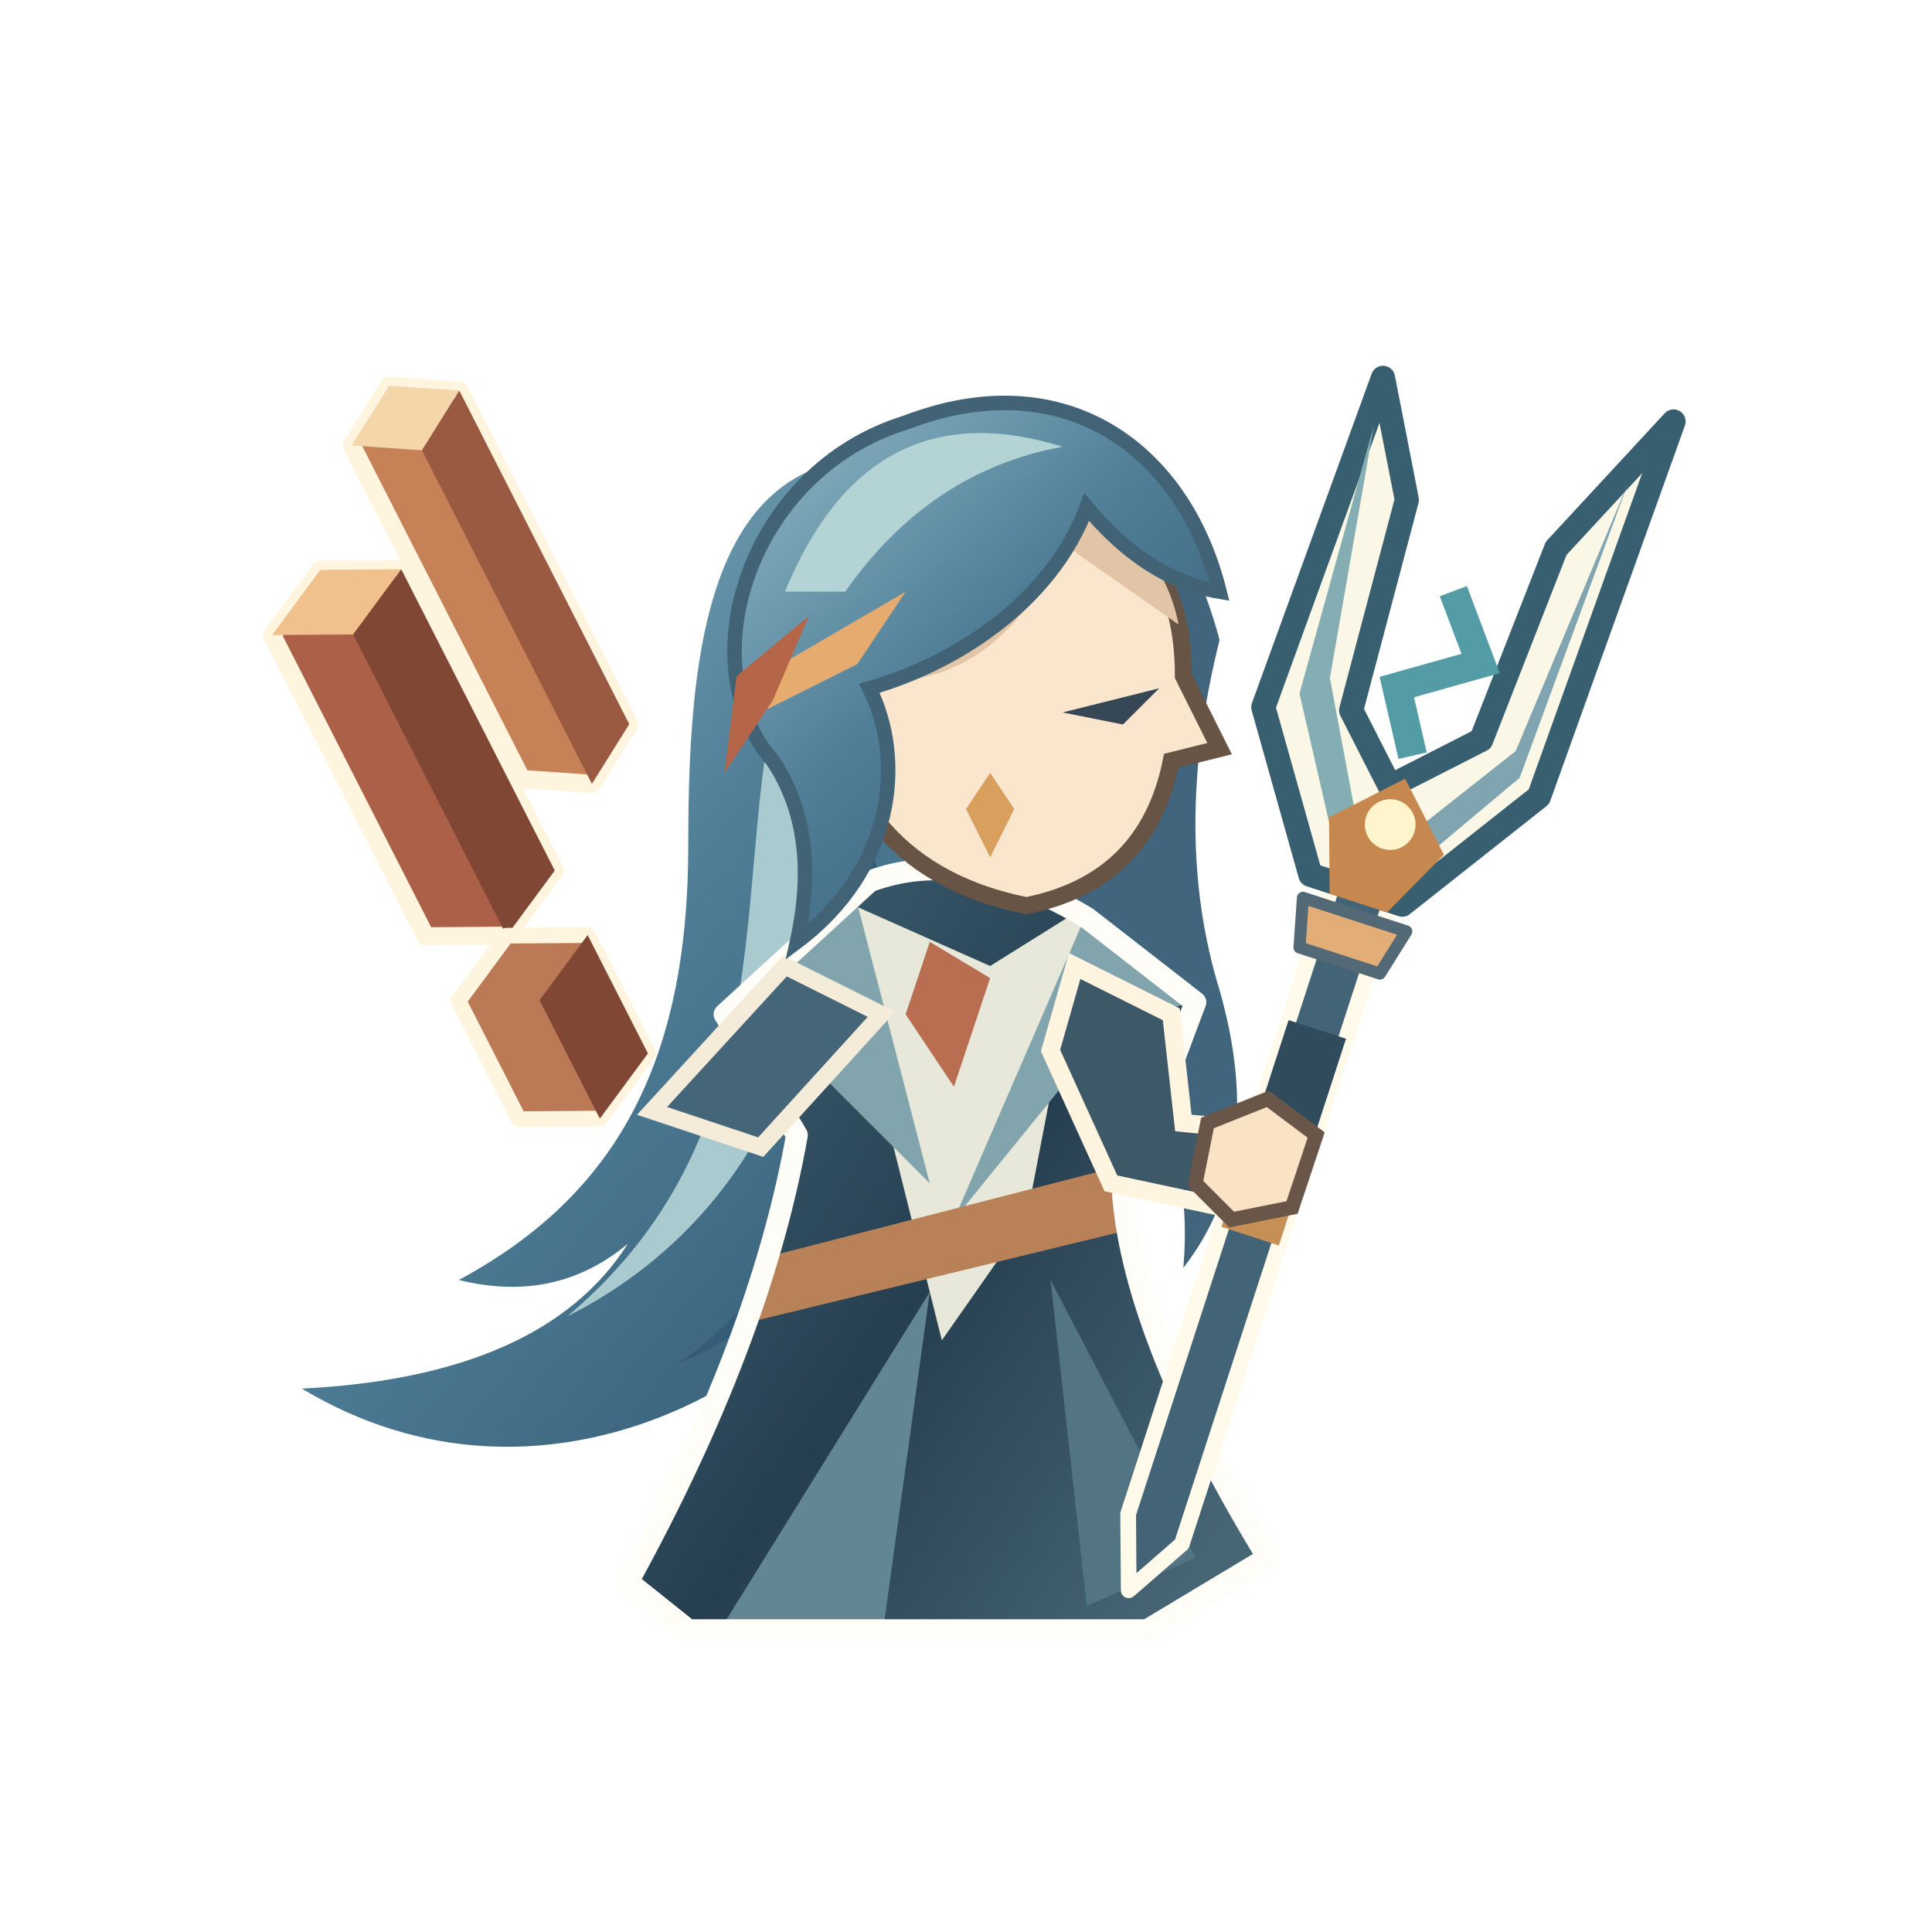
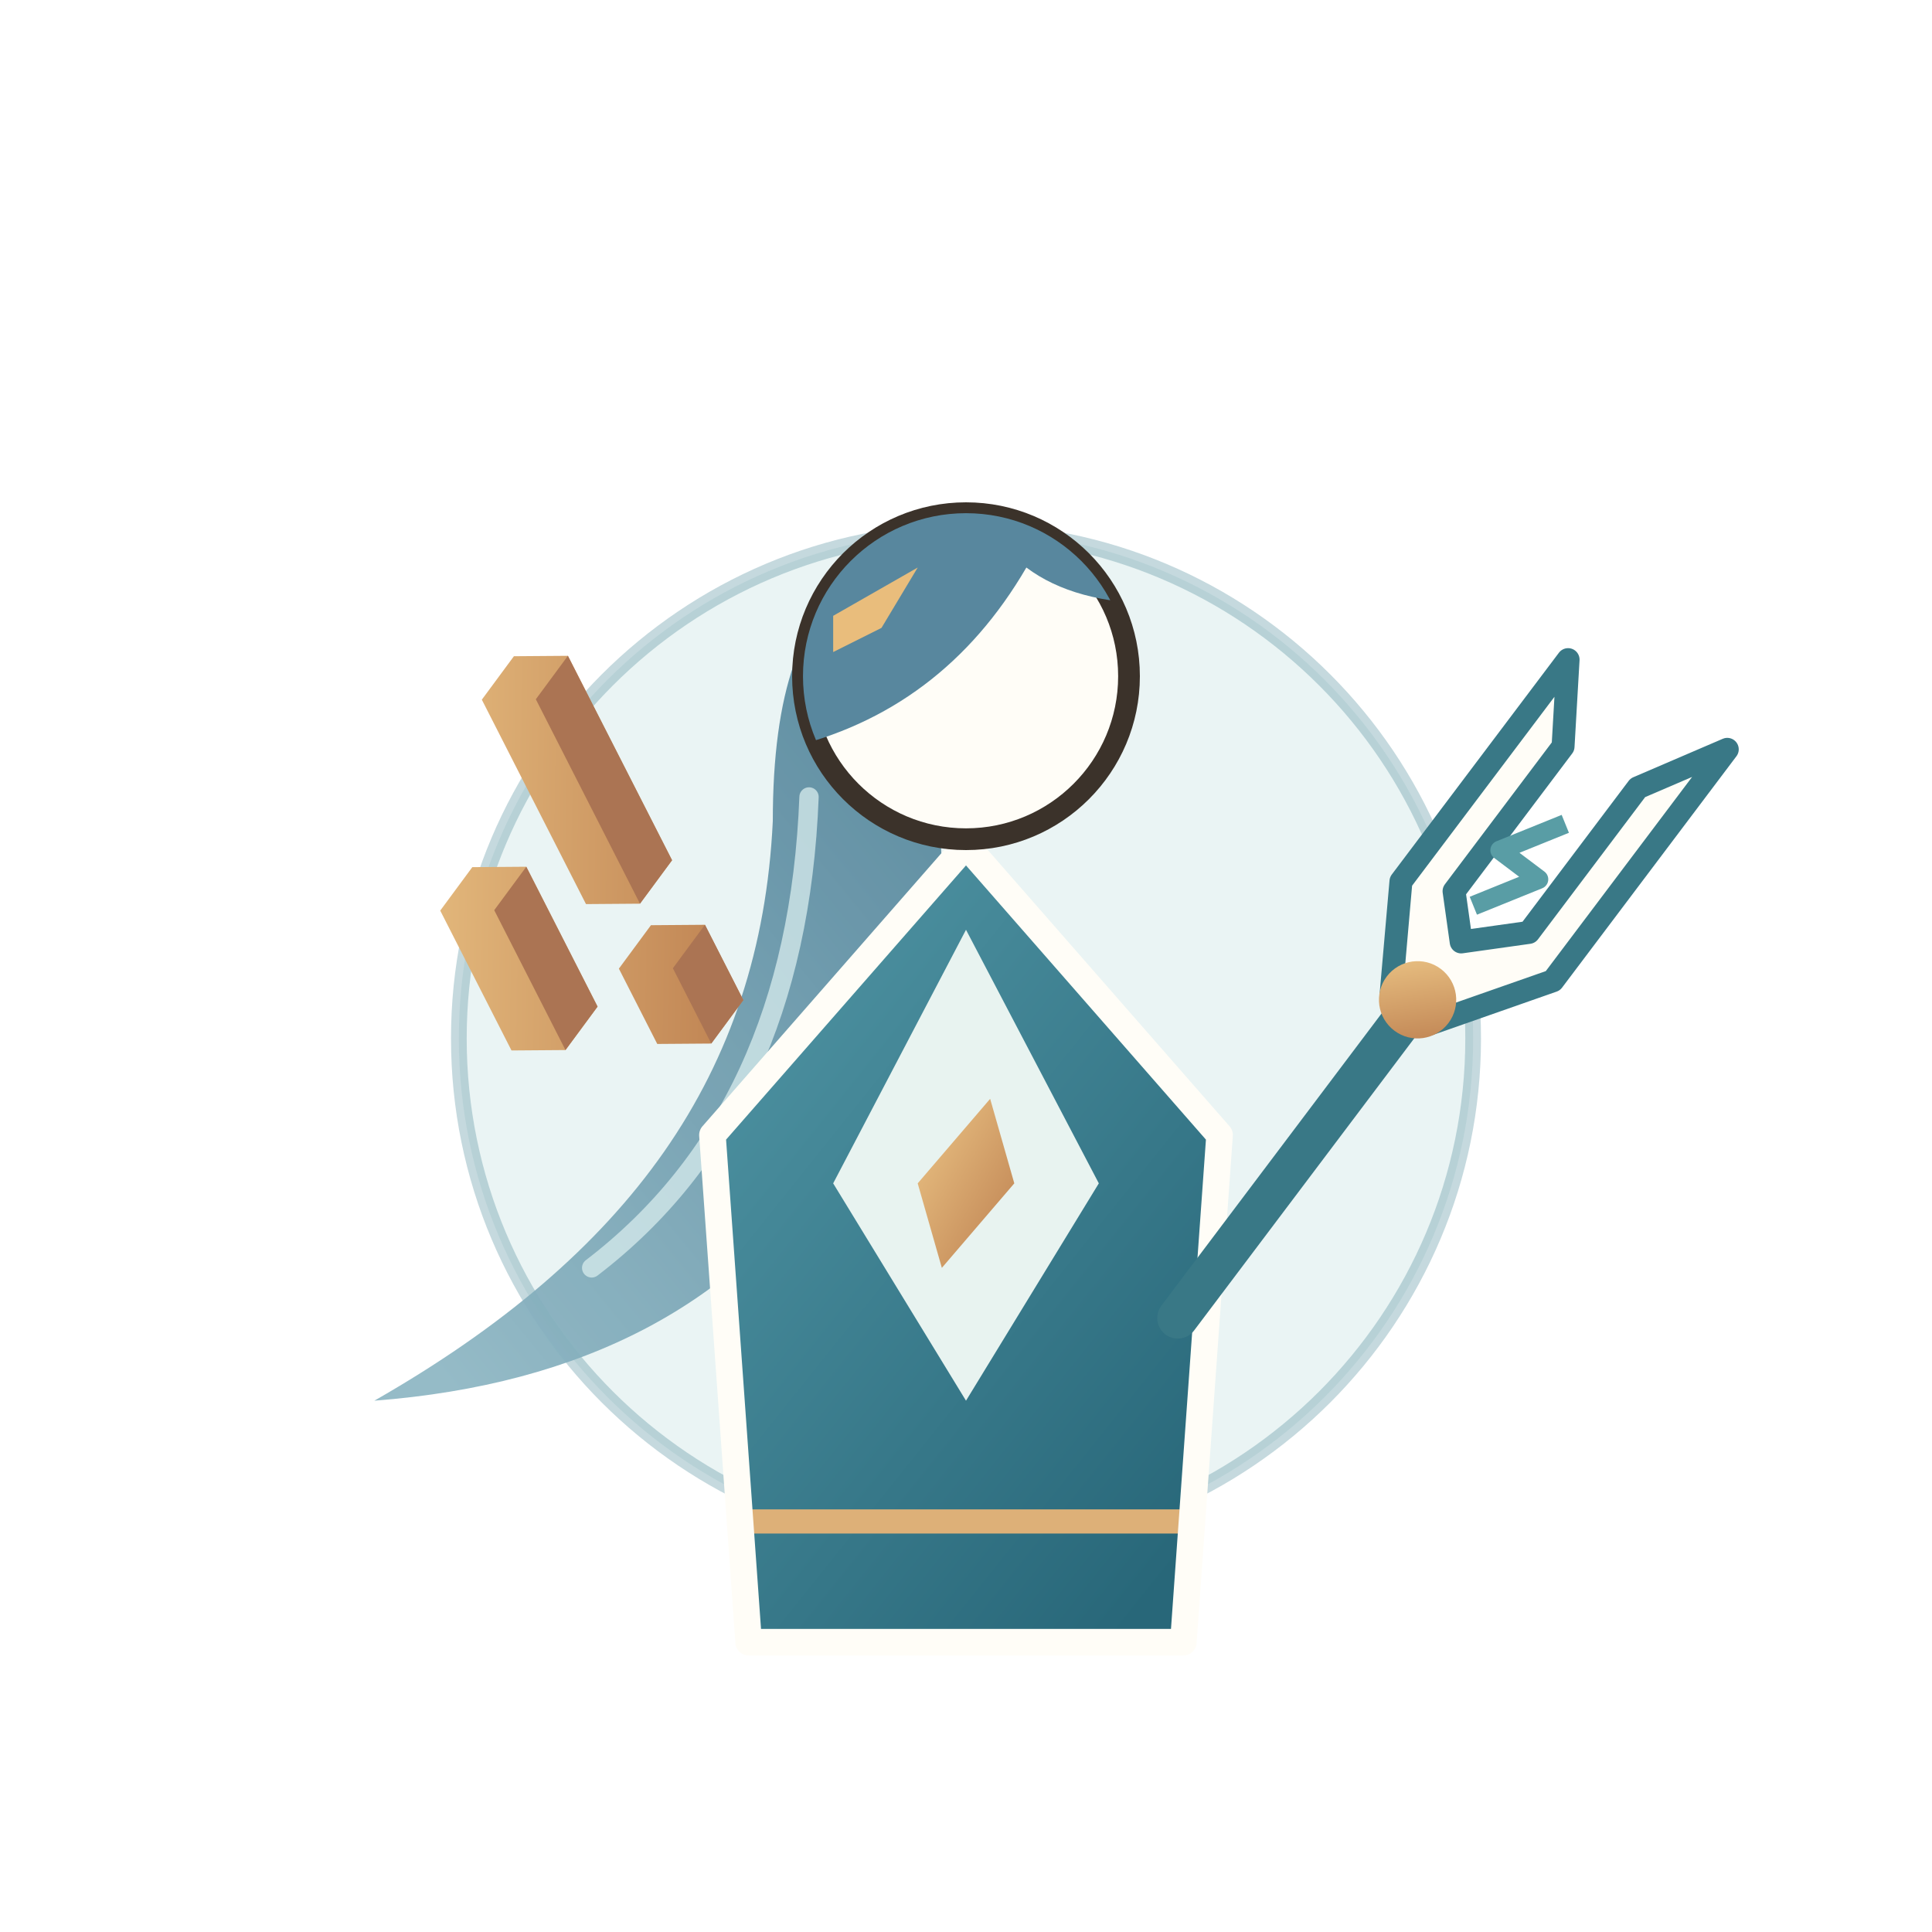
<svg xmlns="http://www.w3.org/2000/svg" viewBox="0 0 160 160" data-foot="80,136">
  <defs>
-     <linearGradient id="lan_hair" x2=".85" y2="1">
-       <stop stop-color="#91BBC7" />
-       <stop offset=".48" stop-color="#507F98" />
-       <stop offset="1" stop-color="#31576F" />
+     <linearGradient id="lan_body" x1="0" y1="0" x2=".8" y2="1">
+       <stop stop-color="#5398A7" />
+       <stop offset="1" stop-color="#286779" />
    </linearGradient>
-     <linearGradient id="lan_coat" x2="1" y2=".8">
-       <stop stop-color="#42687A" />
-       <stop offset=".55" stop-color="#263F50" />
-       <stop offset="1" stop-color="#476675" />
+     <linearGradient id="lan_hair" x1="1" y1="0" x2=".15" y2="1">
+       <stop stop-color="#4D8097" />
+       <stop offset="1" stop-color="#8DB6C3" />
    </linearGradient>
-     <clipPath id="lan_body_clip">
-       <path d="M72 73 Q80 70 90 76 L99 83 93 99 Q94 111 105 129 L95 135 57 135 52 131 Q63 111 66 94 L60 84Z" />
+     <linearGradient id="lan_copper" x1="0" y1="0" x2="1" y2="1">
+       <stop stop-color="#ECC586" />
+       <stop offset="1" stop-color="#BD8050" />
+     </linearGradient>
+     <clipPath id="lan_tc">
+       <path d="M80 70 101 94 98 136H62l-3-42Z" />
    </clipPath>
-     <clipPath id="lan_face_clip">
-       <path d="M68 56 Q68 42 84 42 Q98 42 98 56 L101 62 97 63 Q95 73 85 75 Q70 72 68 56Z" />
+     <clipPath id="lan_hc">
+       <circle cx="80" cy="56" r="13.5" />
    </clipPath>
  </defs>
  <g id="bone_back_hair" data-pivot="80,86">
-     <path d="M68 49 Q72 37 86 38 Q97 38 101 53 Q97 69 101 82 Q105 96 98 105 Q99 93 92 89 L83 80Z" fill="#40657C" />
+     <circle cx="80" cy="86" r="42" fill="#E4F1F1" fill-opacity=".76" stroke="#488897" stroke-width="1.3" stroke-opacity=".32" />
  </g>
  <g id="bone_cape_back" data-pivot="70,82">
-     <path d="M80 39 C59 33 57 52 57 70 C57 88 51 99 38 106 Q46 108 52 103 Q45 114 25 115 C45 127 66 114 71 104 Q70 115 60 122 Q82 119 83 91 L87 56Z" fill="url(#lan_hair)" />
-     <path d="M65 55 C60 71 66 93 47 109 C59 103 67 91 67 78 Q69 64 73 55Z" fill="#A9CBD0" />
-     <path d="M70 64 C70 84 71 103 56 113 Q73 106 76 82Z" fill="#345C77" />
+     <path d="M71 48Q64 52 64 68C63 89 52 104 31 116Q57 114 69 96Q68 104 62 110C80 99 79 77 77 59Z" fill="url(#lan_hair)" opacity=".93" />
+     <path d="M67 66Q66 92 49 105" fill="none" stroke="#D6EBEC" stroke-width="1.6" stroke-linecap="round" opacity=".76" />
  </g>
-   <g id="bone_arm_back" data-pivot="65,91">
-     <g transform="rotate(-27 41 69)" stroke-linejoin="round">
-       <path d="M32 74V46l6-3 6 3v28l-6 3Z" fill="#AB6047" stroke="#FFF4DD" stroke-width="1.5" />
-       <path d="m32 46 6-3 6 3-6 3Z" fill="#F0C18D" />
-       <path d="m38 49 6-3v28l-6 3Z" fill="#814735" />
-       <path d="M32 91V80l6-3 6 3v11l-6 3Z" fill="#BB7956" stroke="#FFF4DD" stroke-width="1.3" />
-       <path d="m38 83 6-3v11l-6 3Z" fill="#814735" />
-       <path d="M45 66V35l5-3 5 3v31l-5 3Z" fill="#C78157" stroke="#FFF4DD" stroke-width="1.5" />
-       <path d="m45 35 5-3 5 3-5 3Z" fill="#F5D5AA" />
-       <path d="m50 38 5-3v31l-5 3Z" fill="#9A5941" />
+   <g id="bone_arm_back" data-pivot="65,87">
+     <g transform="rotate(-27 49 78)">
+       <path d="m39 70 4-2 4 2v13l-4 2-4-2Z M50 56l4-2 4 2v19l-4 2-4-2Z M50 81l4-2 4 2v7l-4 2-4-2Z" fill="url(#lan_copper)" />
+       <path d="m43 72 4-2v13l-4 2Z M54 58l4-2v19l-4 2Z M54 83l4-2v7l-4 2Z" fill="#AB7453" />
    </g>
  </g>
  <g id="bone_torso" data-pivot="80,136">
-     <path d="M72 73 Q80 70 90 76 L99 83 93 99 Q94 111 105 129 L95 135 57 135 52 131 Q63 111 66 94 L60 84Z" fill="url(#lan_coat)" />
-     <g clip-path="url(#lan_body_clip)">
-       <path d="m64 72 18 8 8-5-5 26-7 10-6-24Z" fill="#E7E8DA" />
-       <path d="m77 78 5 3-3 9-4-6Z" fill="#B96E51" />
-       <path d="m57 80 13-9 7 27-13-13-6 3Zm35-9 10 11-10 3-13 16Z" fill="#82A4AD" />
-       <path d="m60 105 35-9 2 5-37 9Z" fill="#B98158" />
-       <path d="m77 107-4 29H59Z" fill="#638792" />
-       <path d="m87 106 12 23-9 4Z" fill="#537482" />
+     <path d="M80 70 101 94 98 136H62l-3-42Z" fill="url(#lan_body)" />
+     <g clip-path="url(#lan_tc)">
+       <path d="m80 77 11 21-11 18-11-18Z" fill="#E8F3F0" />
+       <path d="m82 91 2 7-6 7-2-7Z" fill="url(#lan_copper)" />
+       <path d="M60 126h40" fill="none" stroke="#DDB078" stroke-width="2" />
    </g>
-     <path d="M72 73 Q80 70 90 76 L99 83 93 99 Q94 111 105 129 L95 135 57 135 52 131 Q63 111 66 94 L60 84Z" fill="none" stroke="#FFFDF7" stroke-width="1.8" stroke-linejoin="round" />
-     <path d="m65 80 8 4-10 11-9-3Z" fill="#456678" stroke="#F4EBD9" stroke-width="1.4" />
-     <path d="m89 80 8 4 1 9 10 1-2 7-14-3-5-11Z" fill="#3D5866" stroke="#FFF4DF" stroke-width="1.5" />
+     <path d="M80 70 101 94 98 136H62l-3-42Z" fill="none" stroke="#FFFDF7" stroke-width="2.2" stroke-linejoin="round" />
  </g>
  <g id="bone_head" data-pivot="80,68">
-     <path d="M68 56 Q68 42 84 42 Q98 42 98 56 L101 62 97 63 Q95 73 85 75 Q70 72 68 56Z" fill="#FAE6CD" stroke="#685445" stroke-width="1.4" />
-     <g clip-path="url(#lan_face_clip)">
-       <path d="M68 56q14 3 20-11l10 7 1-13-31-2Z" fill="#E2C4A6" />
-       <path d="m88 59 8-2-3 3Z" fill="#364856" />
+     <circle cx="80" cy="56" r="13.5" fill="#FFFDF7" stroke="#3B322A" stroke-width="1.8" />
+     <g clip-path="url(#lan_hc)">
+       <path d="M65 62Q78 59 85 47Q89 50 96 50L94 40H65Z" fill="#58879E" />
    </g>
-     <path d="M64 63 C57 55 62 39 75 35 C88 30 98 37 101 49 Q95 48 90 42 C87 50 79 55 72 57 C75 63 74 72 66 78 Q68 69 64 63Z" fill="url(#lan_hair)" stroke="#426276" stroke-width="1.2" />
-     <path d="M65 49 Q72 32 88 37 Q77 39 70 49Z" fill="#B4D3D5" />
-     <path d="m63 56 12-7-4 6-8 4Z" fill="#E6AC6F" />
-     <path d="m64 58-4 6 1-8 6-5Z" fill="#B66648" />
-     <path d="m82 64 2 3-2 4-2-4Z" fill="#D99F5C" />
+     <path d="m69 51 7-4-3 5-4 2Z" fill="#E9BD7C" />
  </g>
-   <g id="bone_weapon" data-pivot="103,97">
-     <g transform="rotate(18 108 87)" stroke-linejoin="round">
-       <path d="M106 72h5v57l-3 5-2-6Z" fill="#436477" stroke="#FFFAE9" stroke-width="1.3" />
-       <path d="M106 85h5v13h-5Z" fill="#304B5C" />
-       <path d="M106 100h5v3h-5Z" fill="#C68F56" />
-       <path d="M97 32l5 9 1 18 5 5 6-6 1-17 6-13-1 33-8 12h-8l-8-12Z" fill="#FAF7E7" stroke="#385F70" stroke-width="2" />
-       <path d="m97.5 36 1 23 6 10 2-1-6-11Z" fill="#84ADB4" />
-       <path d="m119 34-2 24-6 9 2 1 5-8Z" fill="#80A5B0" />
-       <path d="m104 68 5-5 5 5-3 6h-5Z" fill="#C6884F" />
-       <circle cx="109" cy="67" r="2.1" fill="#FFF5CC" />
-       <path d="m109 61-3-5 6-4-4-5" fill="none" stroke="#549CA5" stroke-width="2.4" stroke-linejoin="miter" />
-       <path d="M104 75h9l-1 4h-7Z" fill="#E2AD76" stroke="#536976" stroke-width="1" />
+   <g id="bone_weapon" data-pivot="98,102">
+     <g transform="translate(118 82) rotate(37)" stroke-linejoin="round">
+       <path d="M0 0v34" stroke="#397886" stroke-width="3.4" stroke-linecap="round" />
+       <path d="m-7-29 4 6v15L0-5l4-4v-15l4-7v24L2 2h-4l-5-8Z" fill="#FFFDF7" stroke="#397886" stroke-width="1.9" />
+       <path d="m1-18-3 5h4l-3 5" fill="none" stroke="#599DA5" stroke-width="1.6" />
+       <circle cy="1" r="3.2" fill="url(#lan_copper)" />
    </g>
-     <path d="m100 93 5-2 4 3-2 6-5 1-3-3Z" fill="#FAE3C4" stroke="#695648" stroke-width="1.2" />
  </g>
</svg>
